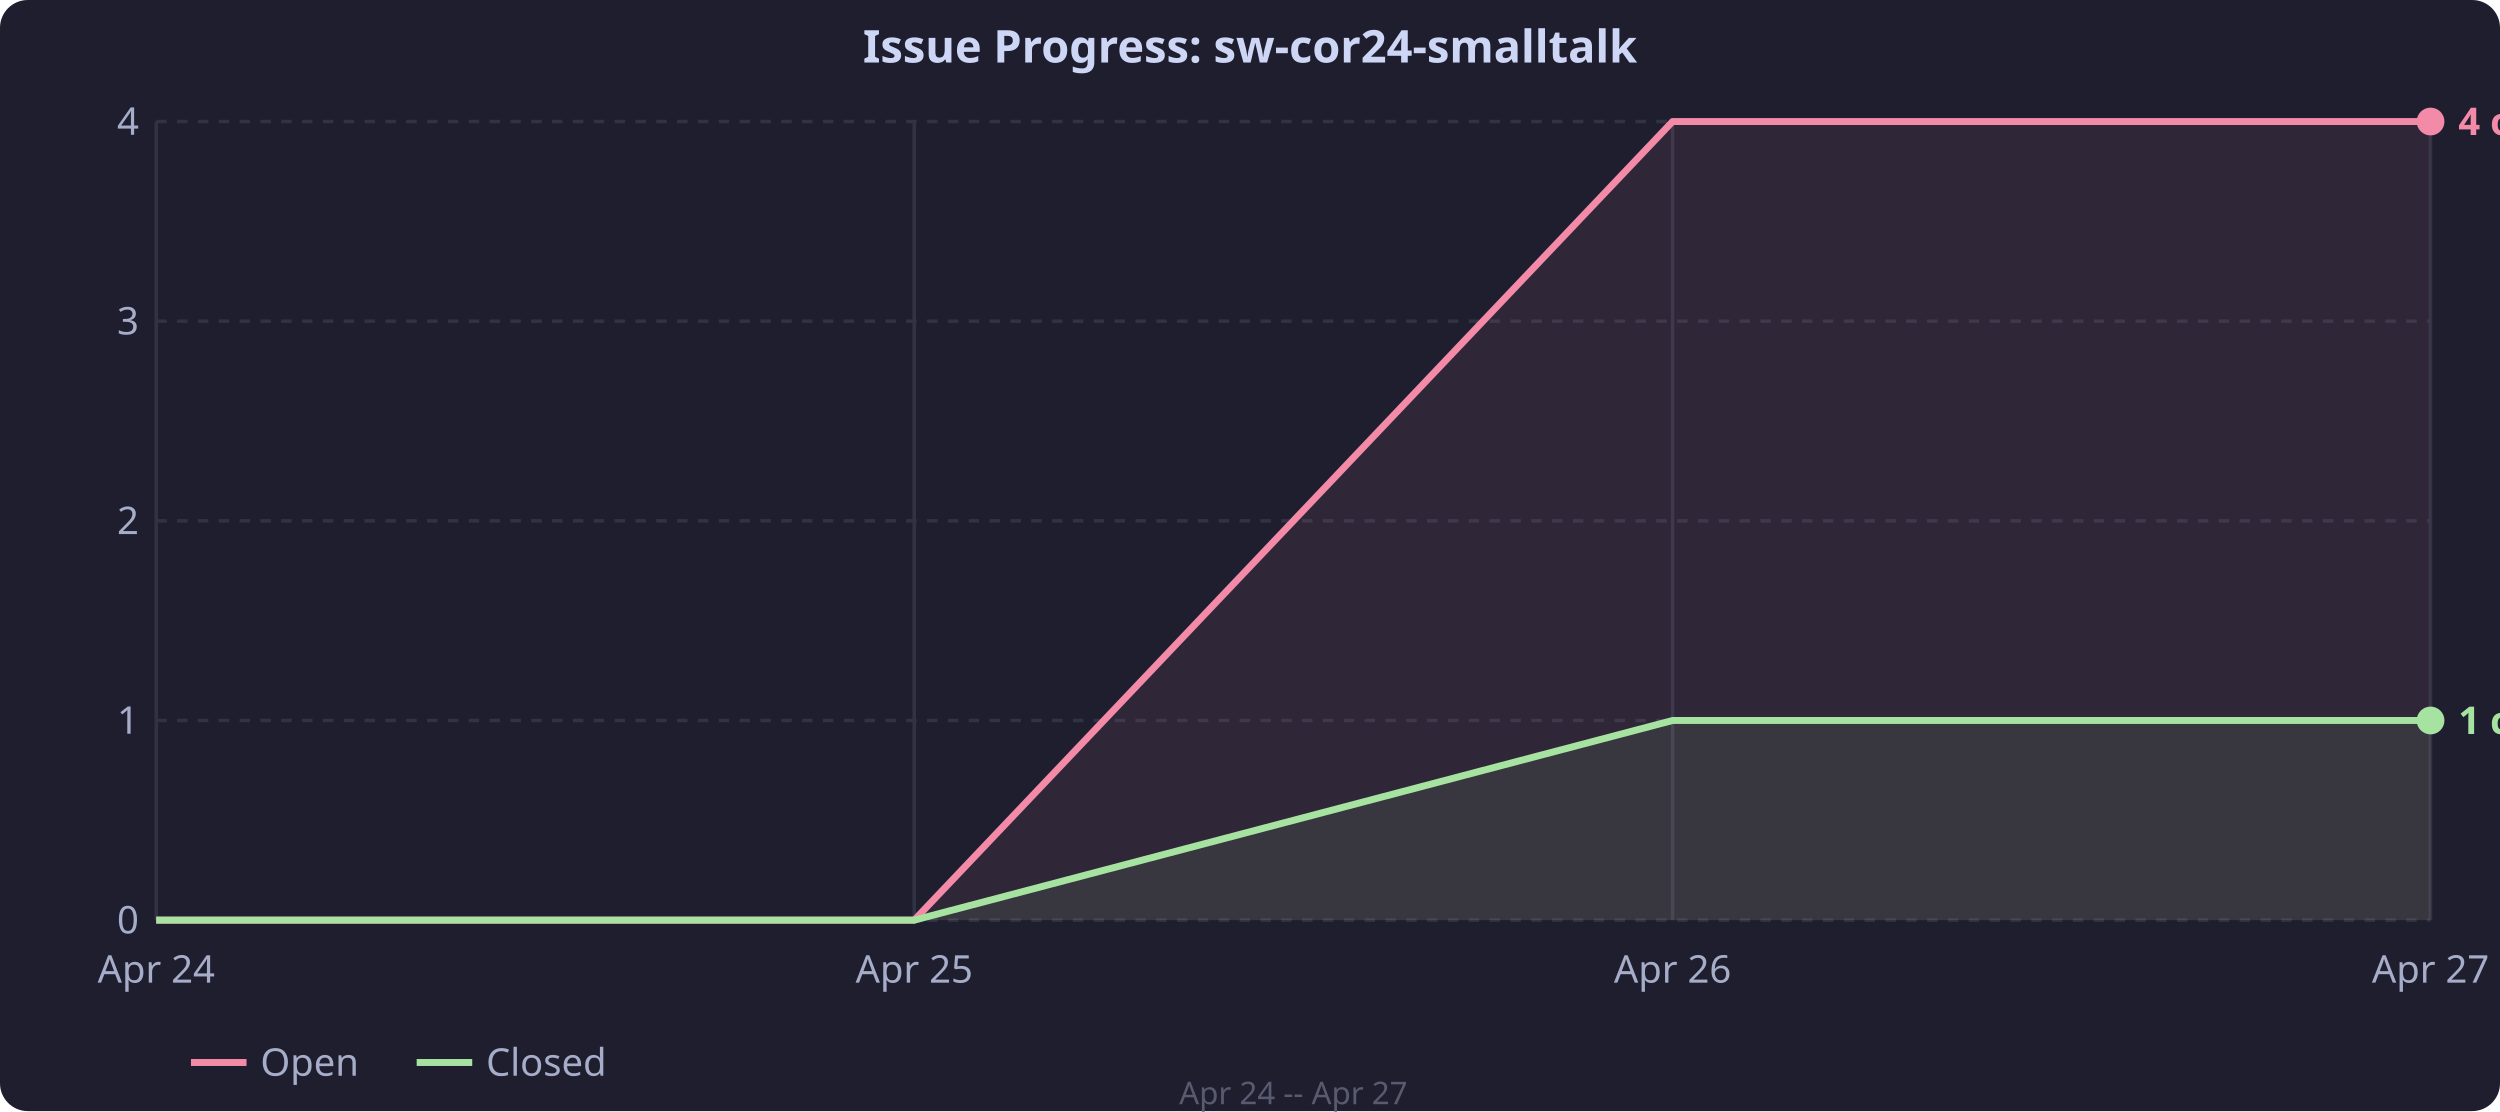
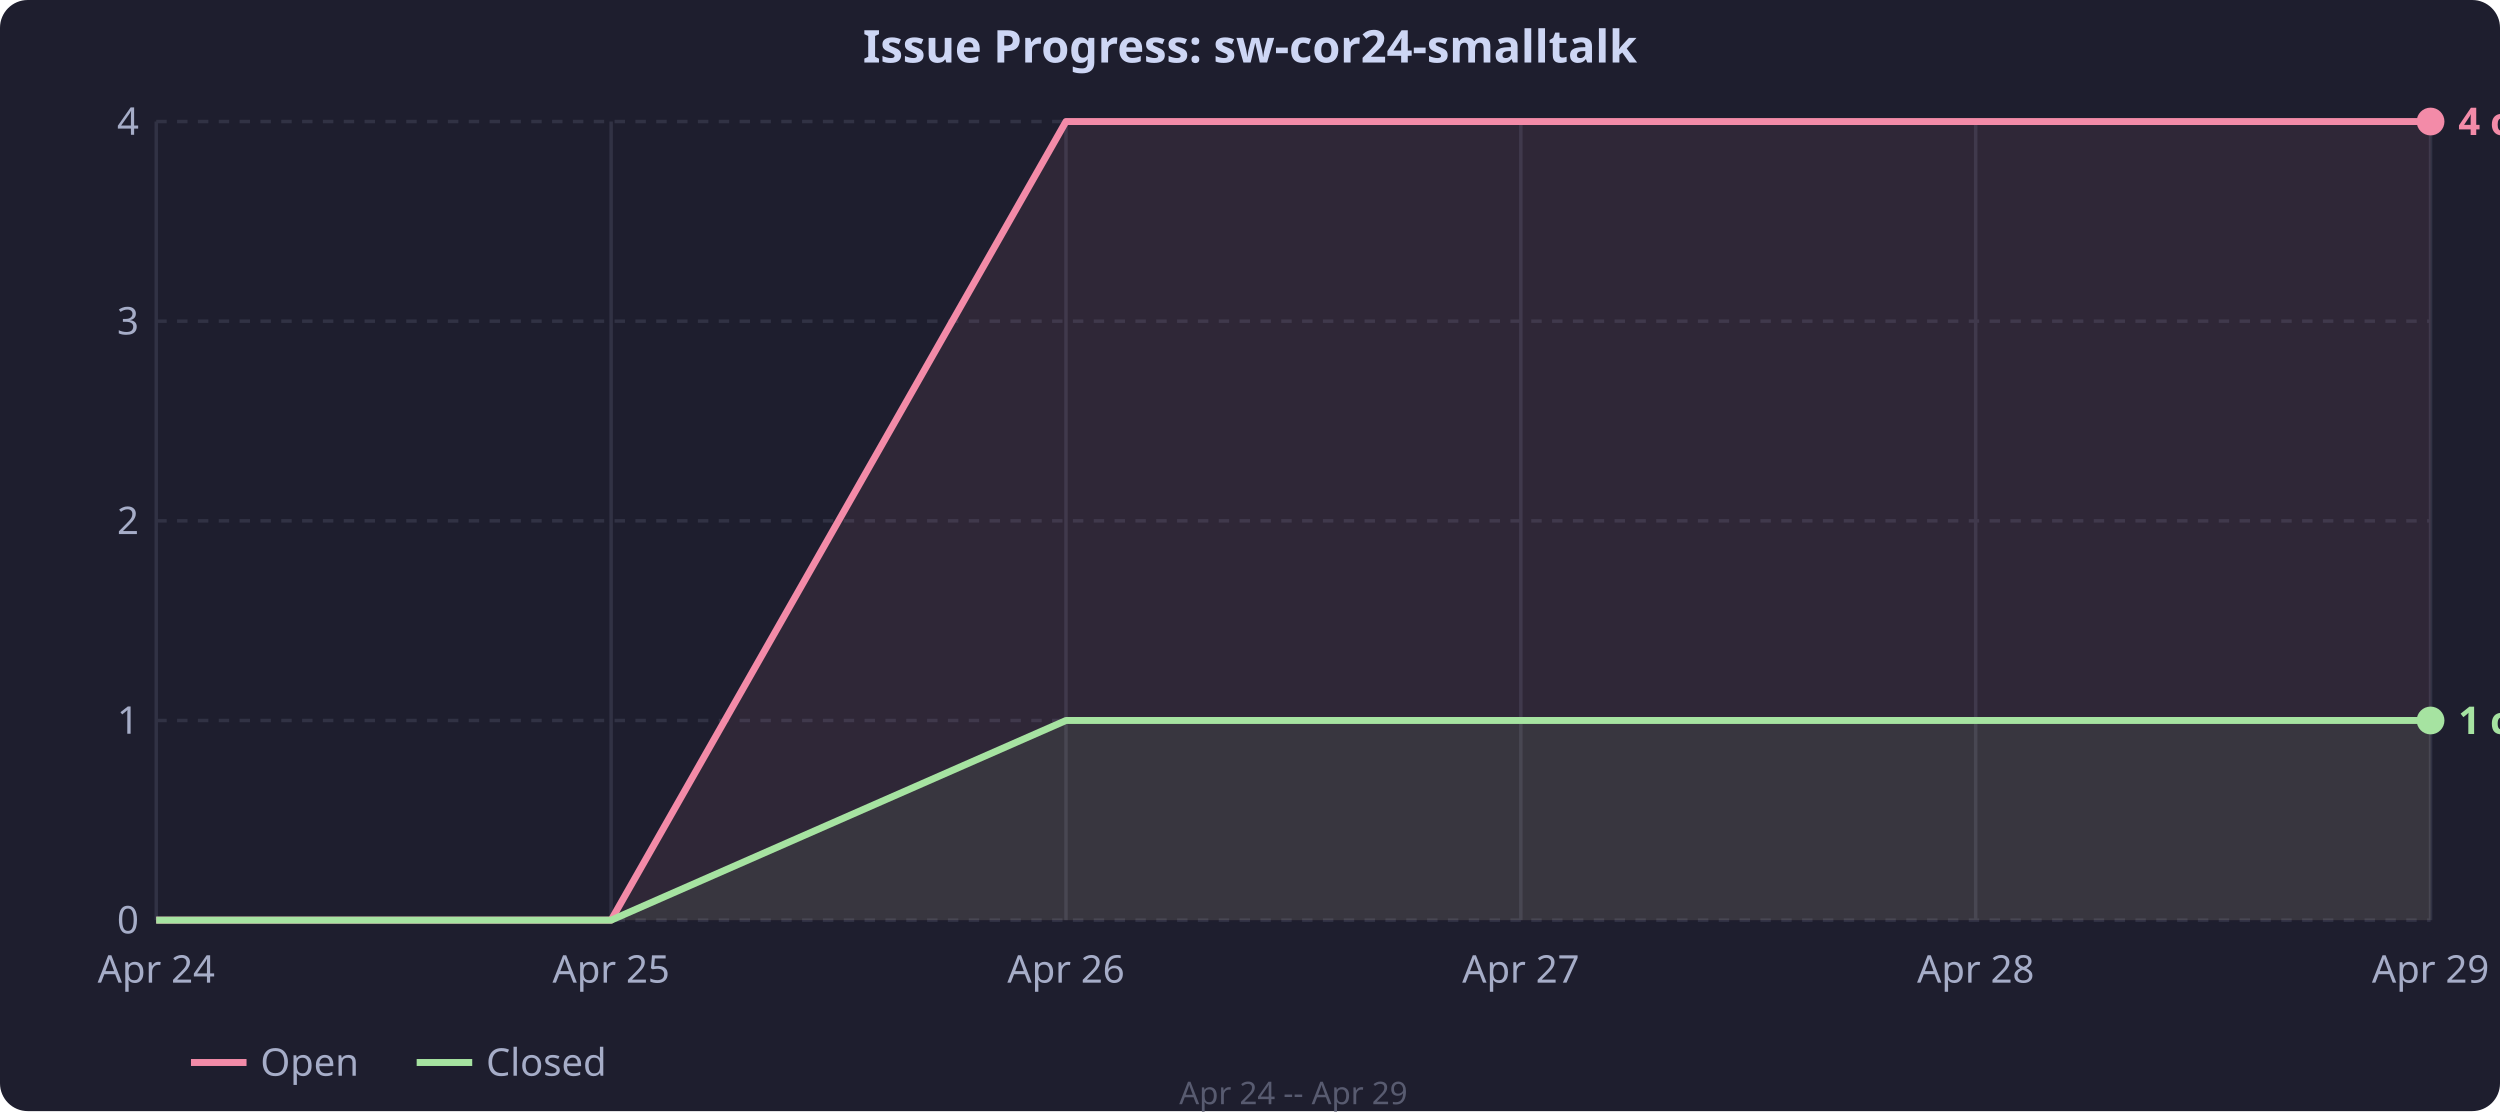
<svg xmlns="http://www.w3.org/2000/svg" viewBox="0 0 720 320" style="font-family: system-ui, sans-serif; font-size: 11px; color: #cdd6f4;">
  <rect width="720" height="320" fill="#1e1e2e" rx="8" />
  <line x1="45" y1="265.0" x2="700" y2="265.0" stroke="#313244" stroke-dasharray="3,3" />
  <text x="40" y="265.0" fill="#a6adc8" text-anchor="end" dominant-baseline="middle">0</text>
  <line x1="45" y1="207.5" x2="700" y2="207.5" stroke="#313244" stroke-dasharray="3,3" />
  <text x="40" y="207.5" fill="#a6adc8" text-anchor="end" dominant-baseline="middle">1</text>
  <line x1="45" y1="150.0" x2="700" y2="150.0" stroke="#313244" stroke-dasharray="3,3" />
  <text x="40" y="150.0" fill="#a6adc8" text-anchor="end" dominant-baseline="middle">2</text>
  <line x1="45" y1="92.5" x2="700" y2="92.5" stroke="#313244" stroke-dasharray="3,3" />
  <text x="40" y="92.5" fill="#a6adc8" text-anchor="end" dominant-baseline="middle">3</text>
  <line x1="45" y1="35.0" x2="700" y2="35.0" stroke="#313244" stroke-dasharray="3,3" />
  <text x="40" y="35.0" fill="#a6adc8" text-anchor="end" dominant-baseline="middle">4</text>
  <text x="45.0" y="283" fill="#a6adc8" text-anchor="middle">Apr 24</text>
  <line x1="45.0" y1="35" x2="45.0" y2="265" stroke="#313244" />
-   <text x="263.3" y="283" fill="#a6adc8" text-anchor="middle">Apr 25</text>
-   <line x1="263.3" y1="35" x2="263.3" y2="265" stroke="#313244" />
-   <text x="481.7" y="283" fill="#a6adc8" text-anchor="middle">Apr 26</text>
-   <line x1="481.7" y1="35" x2="481.7" y2="265" stroke="#313244" />
-   <text x="700.0" y="283" fill="#a6adc8" text-anchor="middle">Apr 27</text>
+   <text x="176.0" y="283" fill="#a6adc8" text-anchor="middle">Apr 25</text>
+   <line x1="176.0" y1="35" x2="176.0" y2="265" stroke="#313244" />
+   <text x="307.0" y="283" fill="#a6adc8" text-anchor="middle">Apr 26</text>
+   <line x1="307.0" y1="35" x2="307.0" y2="265" stroke="#313244" />
+   <text x="438.0" y="283" fill="#a6adc8" text-anchor="middle">Apr 27</text>
+   <line x1="438.0" y1="35" x2="438.0" y2="265" stroke="#313244" />
+   <text x="569.0" y="283" fill="#a6adc8" text-anchor="middle">Apr 28</text>
+   <line x1="569.0" y1="35" x2="569.0" y2="265" stroke="#313244" />
+   <text x="700.0" y="283" fill="#a6adc8" text-anchor="middle">Apr 29</text>
  <line x1="700.0" y1="35" x2="700.0" y2="265" stroke="#313244" />
-   <polygon fill="rgba(243,139,168,0.08)" points="45.0,265.0 263.3,265.0 481.7,35.0 700.0,35.0 700.0,265.0 45.0,265.0" />
-   <polyline fill="none" stroke="#f38ba8" stroke-width="2" stroke-linejoin="round" points="45.0,265.0 263.3,265.0 481.7,35.0 700.0,35.0" />
-   <polygon fill="rgba(166,227,161,0.08)" points="45.0,265.0 263.3,265.0 481.7,207.5 700.0,207.5 700.0,265.0 45.0,265.0" />
-   <polyline fill="none" stroke="#a6e3a1" stroke-width="2" stroke-linejoin="round" points="45.0,265.0 263.3,265.0 481.7,207.5 700.0,207.5" />
+   <polygon fill="rgba(243,139,168,0.08)" points="45.0,265.0 176.0,265.0 307.0,35.0 438.0,35.0 569.0,35.0 700.0,35.0 700.0,265.0 45.0,265.0" />
+   <polyline fill="none" stroke="#f38ba8" stroke-width="2" stroke-linejoin="round" points="45.0,265.0 176.0,265.0 307.0,35.0 438.0,35.0 569.0,35.0 700.0,35.0" />
+   <polygon fill="rgba(166,227,161,0.08)" points="45.0,265.0 176.0,265.0 307.0,207.5 438.0,207.5 569.0,207.5 700.0,207.5 700.0,265.0 45.0,265.0" />
+   <polyline fill="none" stroke="#a6e3a1" stroke-width="2" stroke-linejoin="round" points="45.0,265.0 176.0,265.0 307.0,207.5 438.0,207.5 569.0,207.5 700.0,207.5" />
  <circle cx="700.0" cy="35.0" r="4" fill="#f38ba8" />
  <circle cx="700.0" cy="207.5" r="4" fill="#a6e3a1" />
  <text x="708.0" y="35.0" fill="#f38ba8" text-anchor="start" dominant-baseline="middle" font-size="11px" font-weight="600">4 open</text>
  <text x="708.0" y="207.5" fill="#a6e3a1" text-anchor="start" dominant-baseline="middle" font-size="11px" font-weight="600">1 closed</text>
  <text x="360" y="18" fill="#cdd6f4" text-anchor="middle" font-size="13px" font-weight="600">Issue Progress: sw-cor24-smalltalk</text>
  <line x1="55" y1="306" x2="71" y2="306" stroke="#f38ba8" stroke-width="2" />
  <text x="75" y="306" fill="#a6adc8" dominant-baseline="middle">Open</text>
  <line x1="120" y1="306" x2="136" y2="306" stroke="#a6e3a1" stroke-width="2" />
  <text x="140" y="306" fill="#a6adc8" dominant-baseline="middle">Closed</text>
-   <text x="372.5" y="318" fill="#585b70" text-anchor="middle" font-size="9px">Apr 24 -- Apr 27</text>
+   <text x="372.5" y="318" fill="#585b70" text-anchor="middle" font-size="9px">Apr 24 -- Apr 29</text>
</svg>
